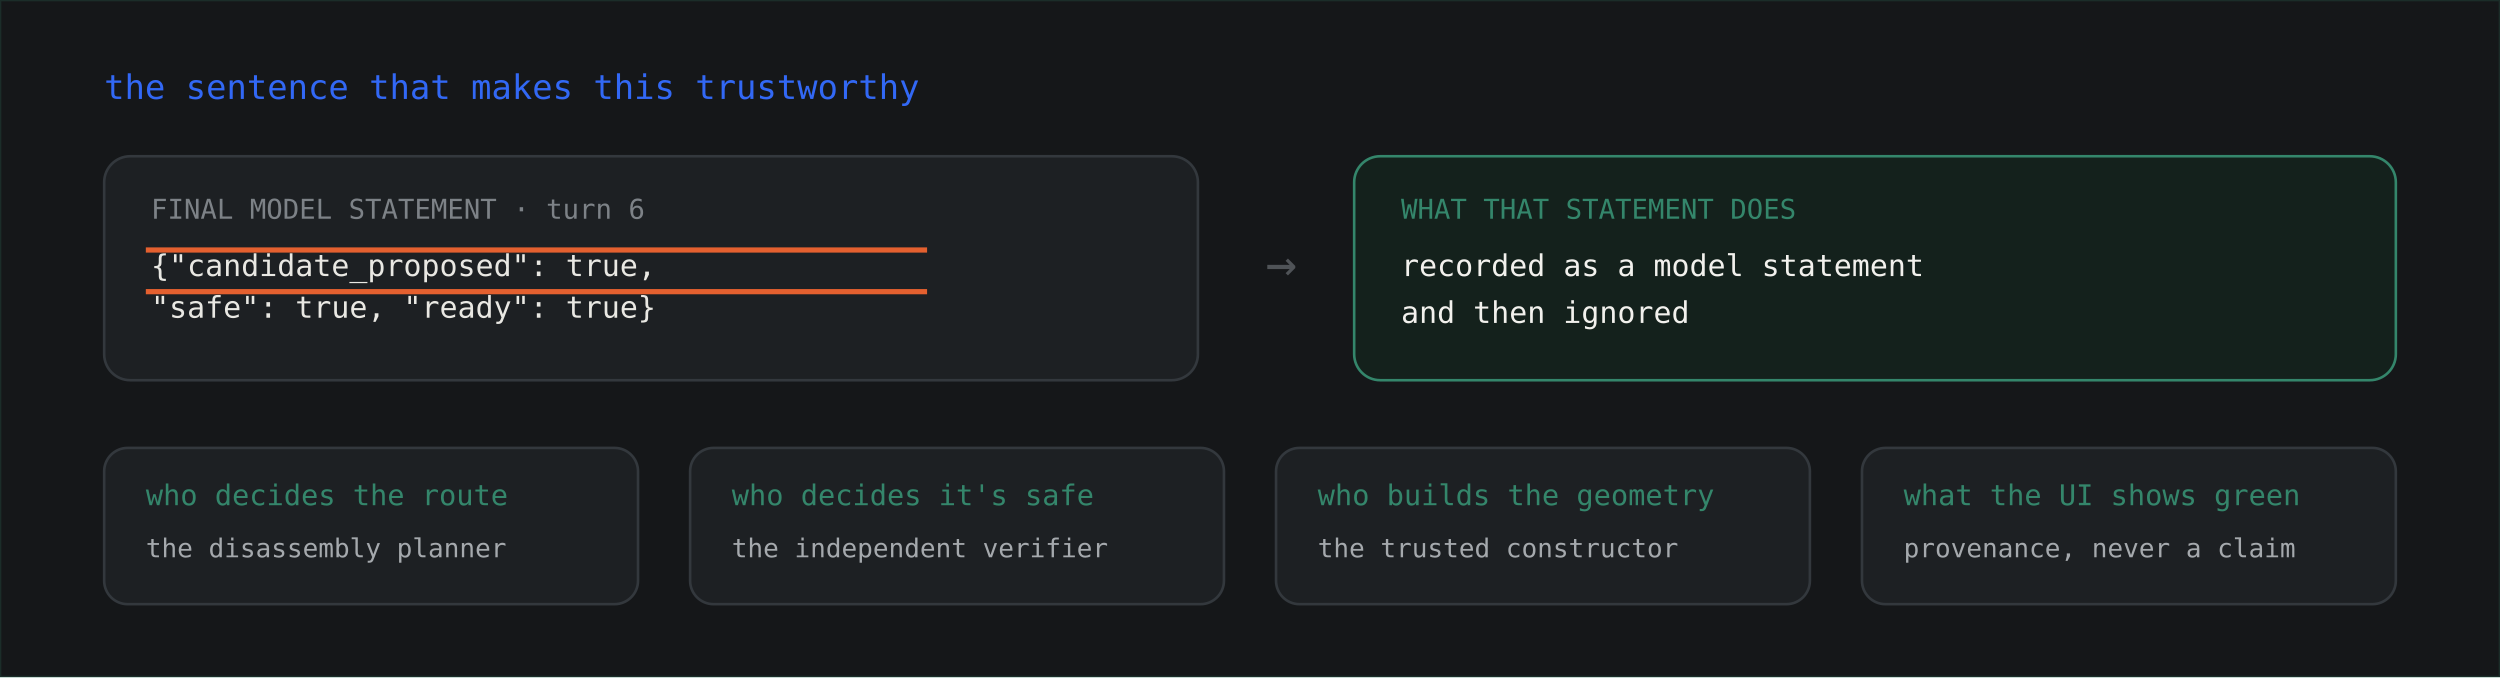
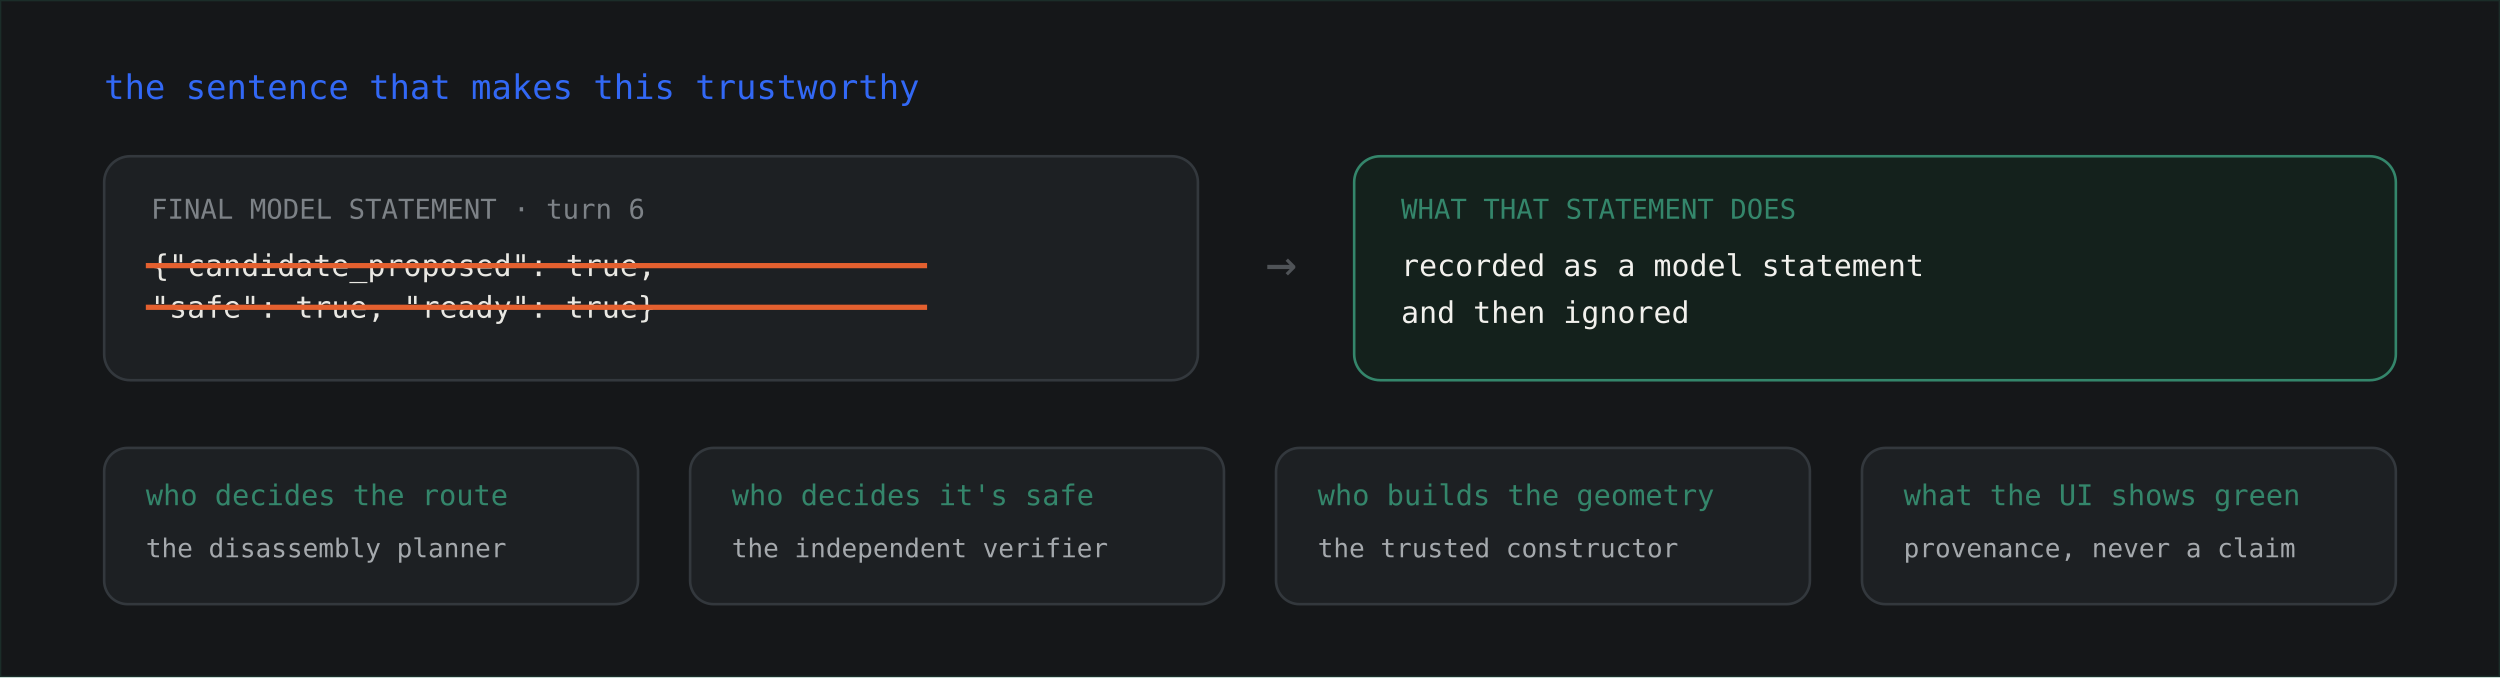
<svg xmlns="http://www.w3.org/2000/svg" viewBox="0 0 960 260" width="100%" role="img" aria-label="The model's statements are recorded but carry no authority over any engineering outcome">
  <defs>
    <style>
      .mono{font-family:'IBM Plex Mono',ui-monospace,Menlo,monospace}
      @keyframes slidein{0%{opacity:0;transform:translateX(-14px)}100%{opacity:1;transform:translateX(0)}}
      @keyframes strike{0%{stroke-dashoffset:300}100%{stroke-dashoffset:0}}
      @keyframes rise{0%{opacity:0;transform:translateY(12px)}100%{opacity:1;transform:translateY(0)}}
      @keyframes sweep{0%{opacity:.2}50%{opacity:.75}100%{opacity:.2}}
      .ms{animation:slidein .6s ease-out both}
      .sk{stroke-dasharray:300;animation:strike 1.1s ease-out .5s both}
      .au{animation:rise .7s ease-out .9s both}
      .sw{animation:sweep 3s ease-in-out infinite}
    </style>
  </defs>
  <rect width="960" height="260" fill="#151719" />
  <text x="40" y="38" class="mono" font-size="13" fill="#3268f5">the sentence that makes this trustworthy</text>
  <g class="ms">
    <rect x="40" y="60" width="420" height="86" rx="10" fill="#1d2023" stroke="#33383d" />
    <text x="58" y="84" class="mono" font-size="10.5" fill="#7d8287">FINAL MODEL STATEMENT · turn 6</text>
    <text x="58" y="106" class="mono" font-size="11.5" fill="#e9e8e3">{"candidate_proposed": true,</text>
    <text x="58" y="122" class="mono" font-size="11.5" fill="#e9e8e3"> "safe": true, "ready": true}</text>
-     <path class="sk" d="M56 96 H420 M56 112 H420" stroke="#e4602f" stroke-width="2" />
+     <path class="sk" d="M56 102 H420 M56 118 H420" stroke="#e4602f" stroke-width="2" />
  </g>
  <text x="486" y="108" class="mono" font-size="20" fill="#4f5357">→</text>
  <g class="au">
    <rect x="520" y="60" width="400" height="86" rx="10" fill="#14211c" stroke="#34866b" />
    <text x="538" y="84" class="mono" font-size="10.5" fill="#34866b">WHAT THAT STATEMENT DOES</text>
    <text x="538" y="106" class="mono" font-size="11.5" fill="#f2f1ed">recorded as a model statement</text>
    <text x="538" y="124" class="mono" font-size="11.5" fill="#f2f1ed">and then ignored</text>
  </g>
  <g class="au">
    <rect x="40" y="172" width="205" height="60" rx="9" fill="#1d2023" stroke="#33383d" />
    <text x="56" y="194" class="mono" font-size="11" fill="#34866b">who decides the route</text>
    <text x="56" y="214" class="mono" font-size="10" fill="#a5a9ad">the disassembly planner</text>
    <rect x="265" y="172" width="205" height="60" rx="9" fill="#1d2023" stroke="#33383d" />
    <text x="281" y="194" class="mono" font-size="11" fill="#34866b">who decides it's safe</text>
    <text x="281" y="214" class="mono" font-size="10" fill="#a5a9ad">the independent verifier</text>
    <rect x="490" y="172" width="205" height="60" rx="9" fill="#1d2023" stroke="#33383d" />
    <text x="506" y="194" class="mono" font-size="11" fill="#34866b">who builds the geometry</text>
    <text x="506" y="214" class="mono" font-size="10" fill="#a5a9ad">the trusted constructor</text>
    <rect x="715" y="172" width="205" height="60" rx="9" fill="#1d2023" stroke="#33383d" />
    <text x="731" y="194" class="mono" font-size="11" fill="#34866b">what the UI shows green</text>
    <text x="731" y="214" class="mono" font-size="10" fill="#a5a9ad">provenance, never a claim</text>
  </g>
  <rect class="sw" x="0" y="0" width="960" height="260" fill="none" stroke="#34866b" stroke-width="1" opacity=".2" />
</svg>
